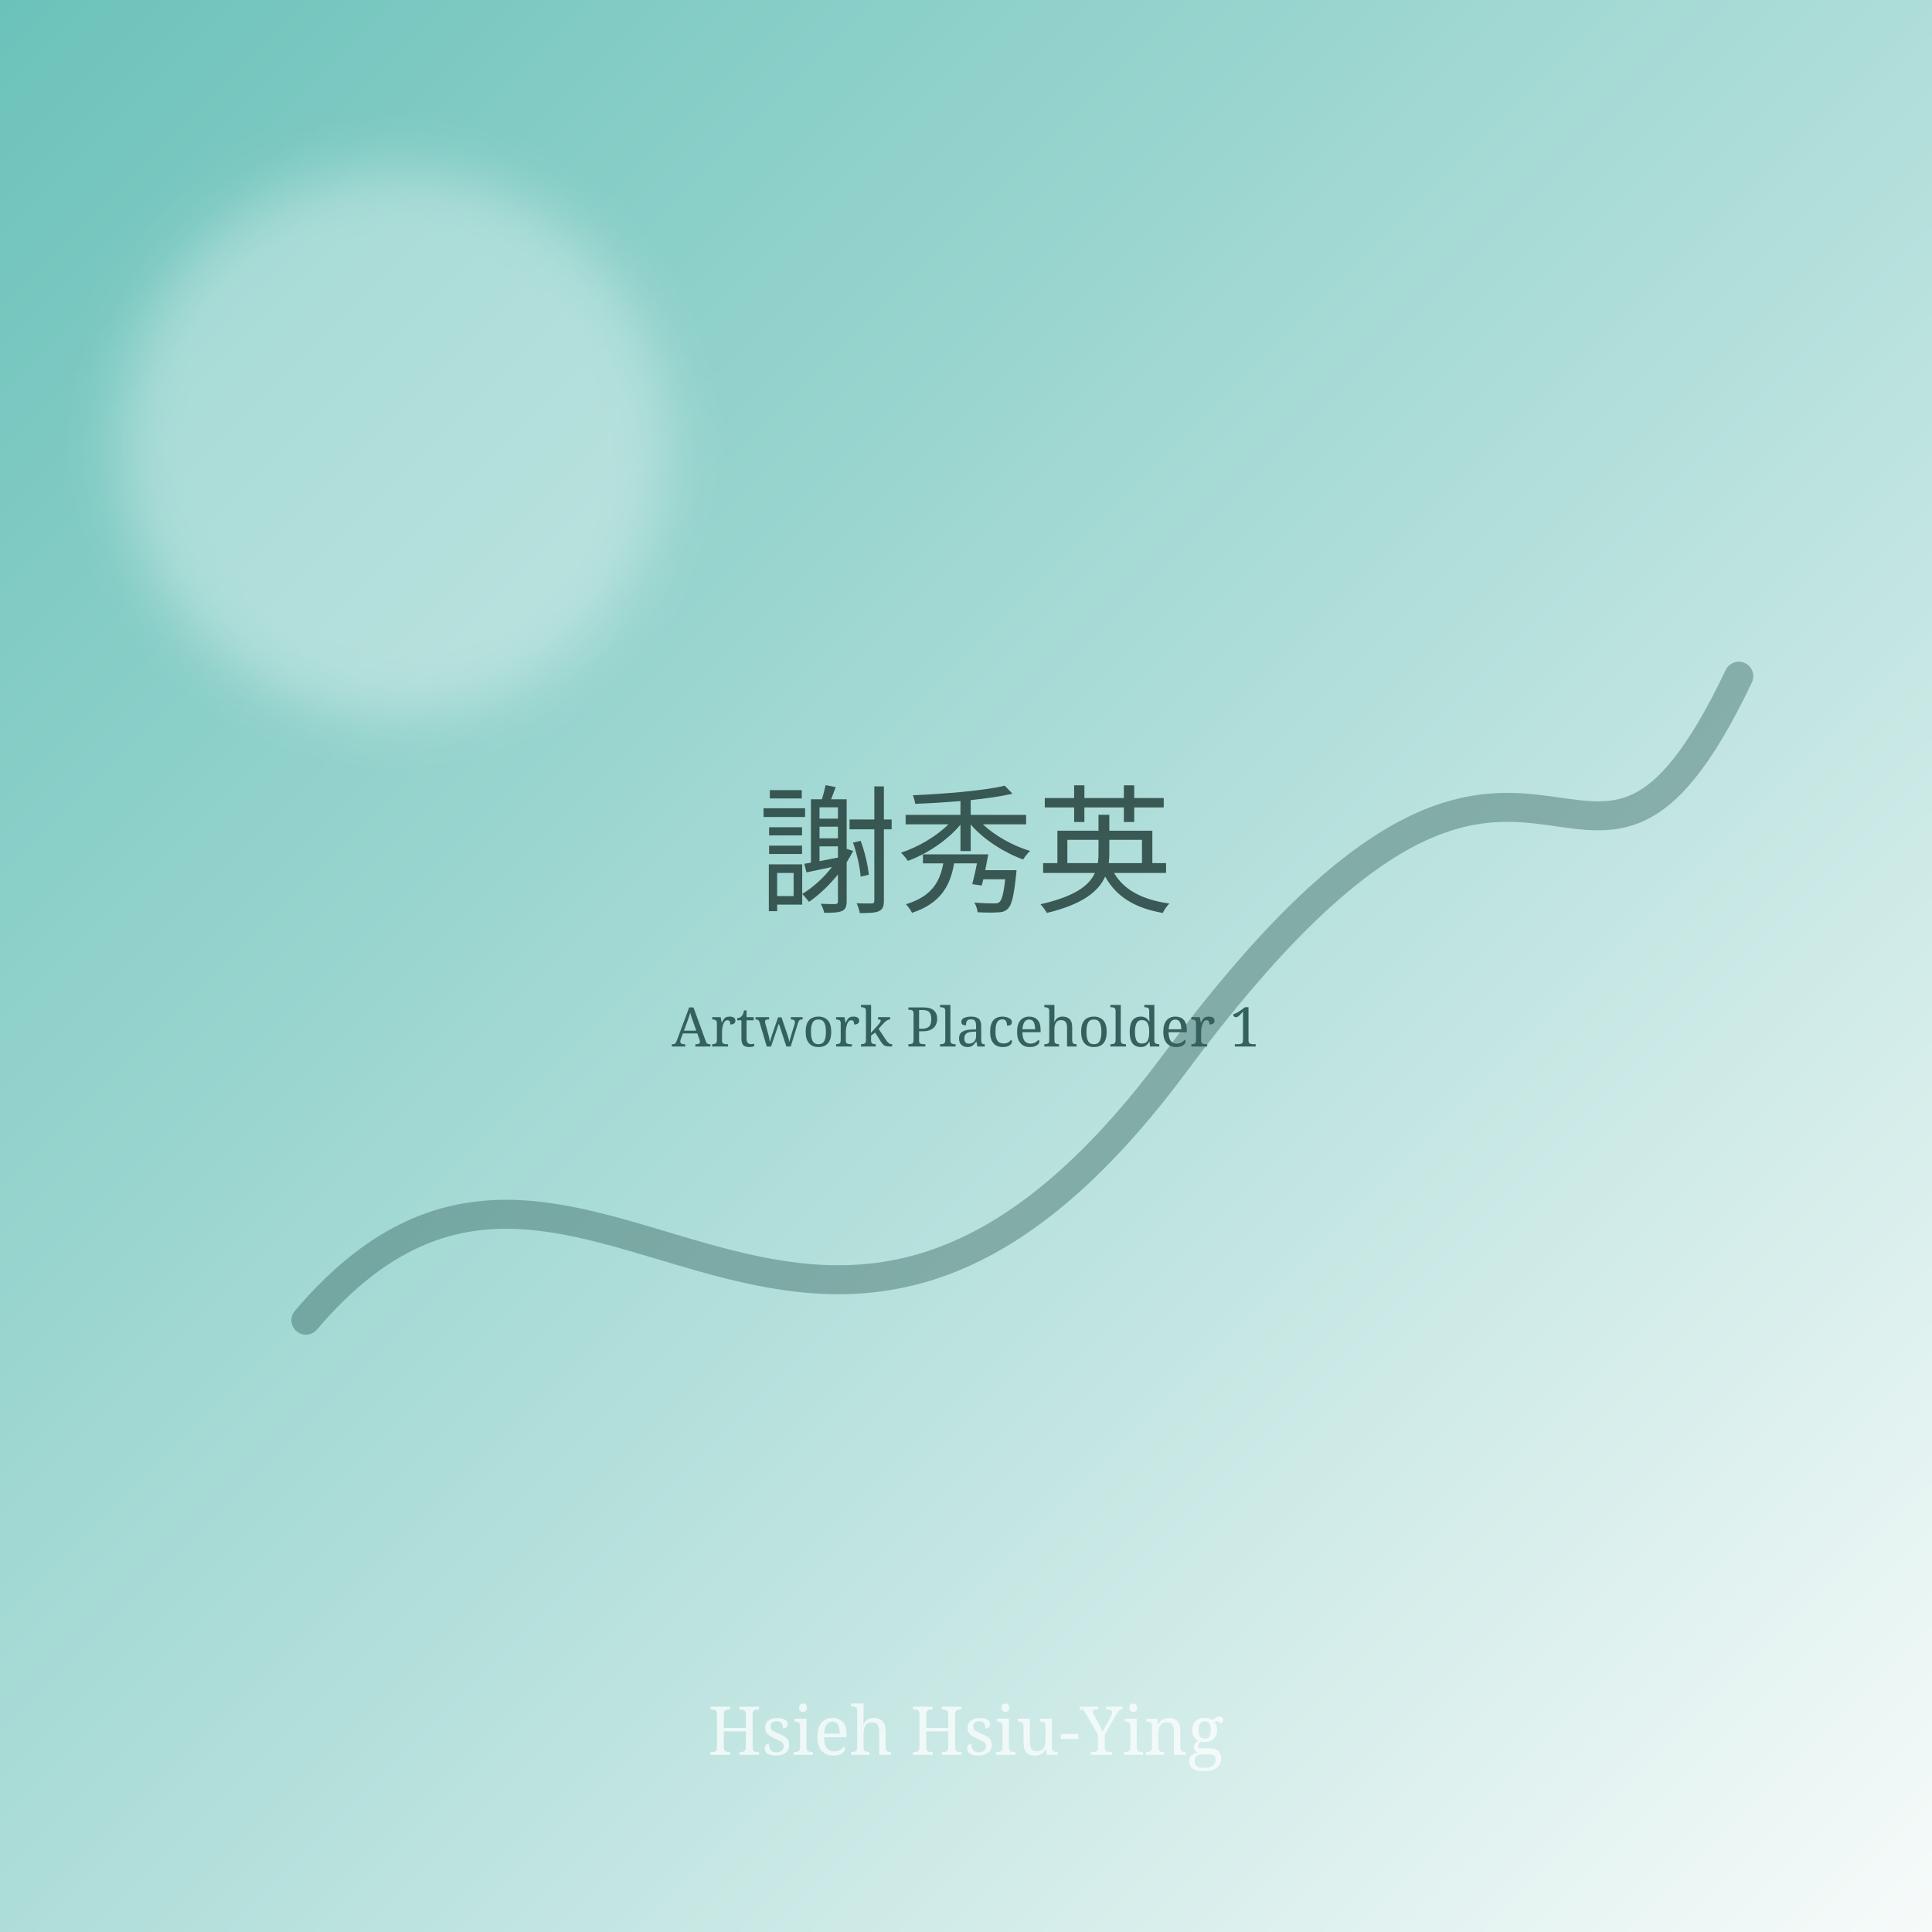
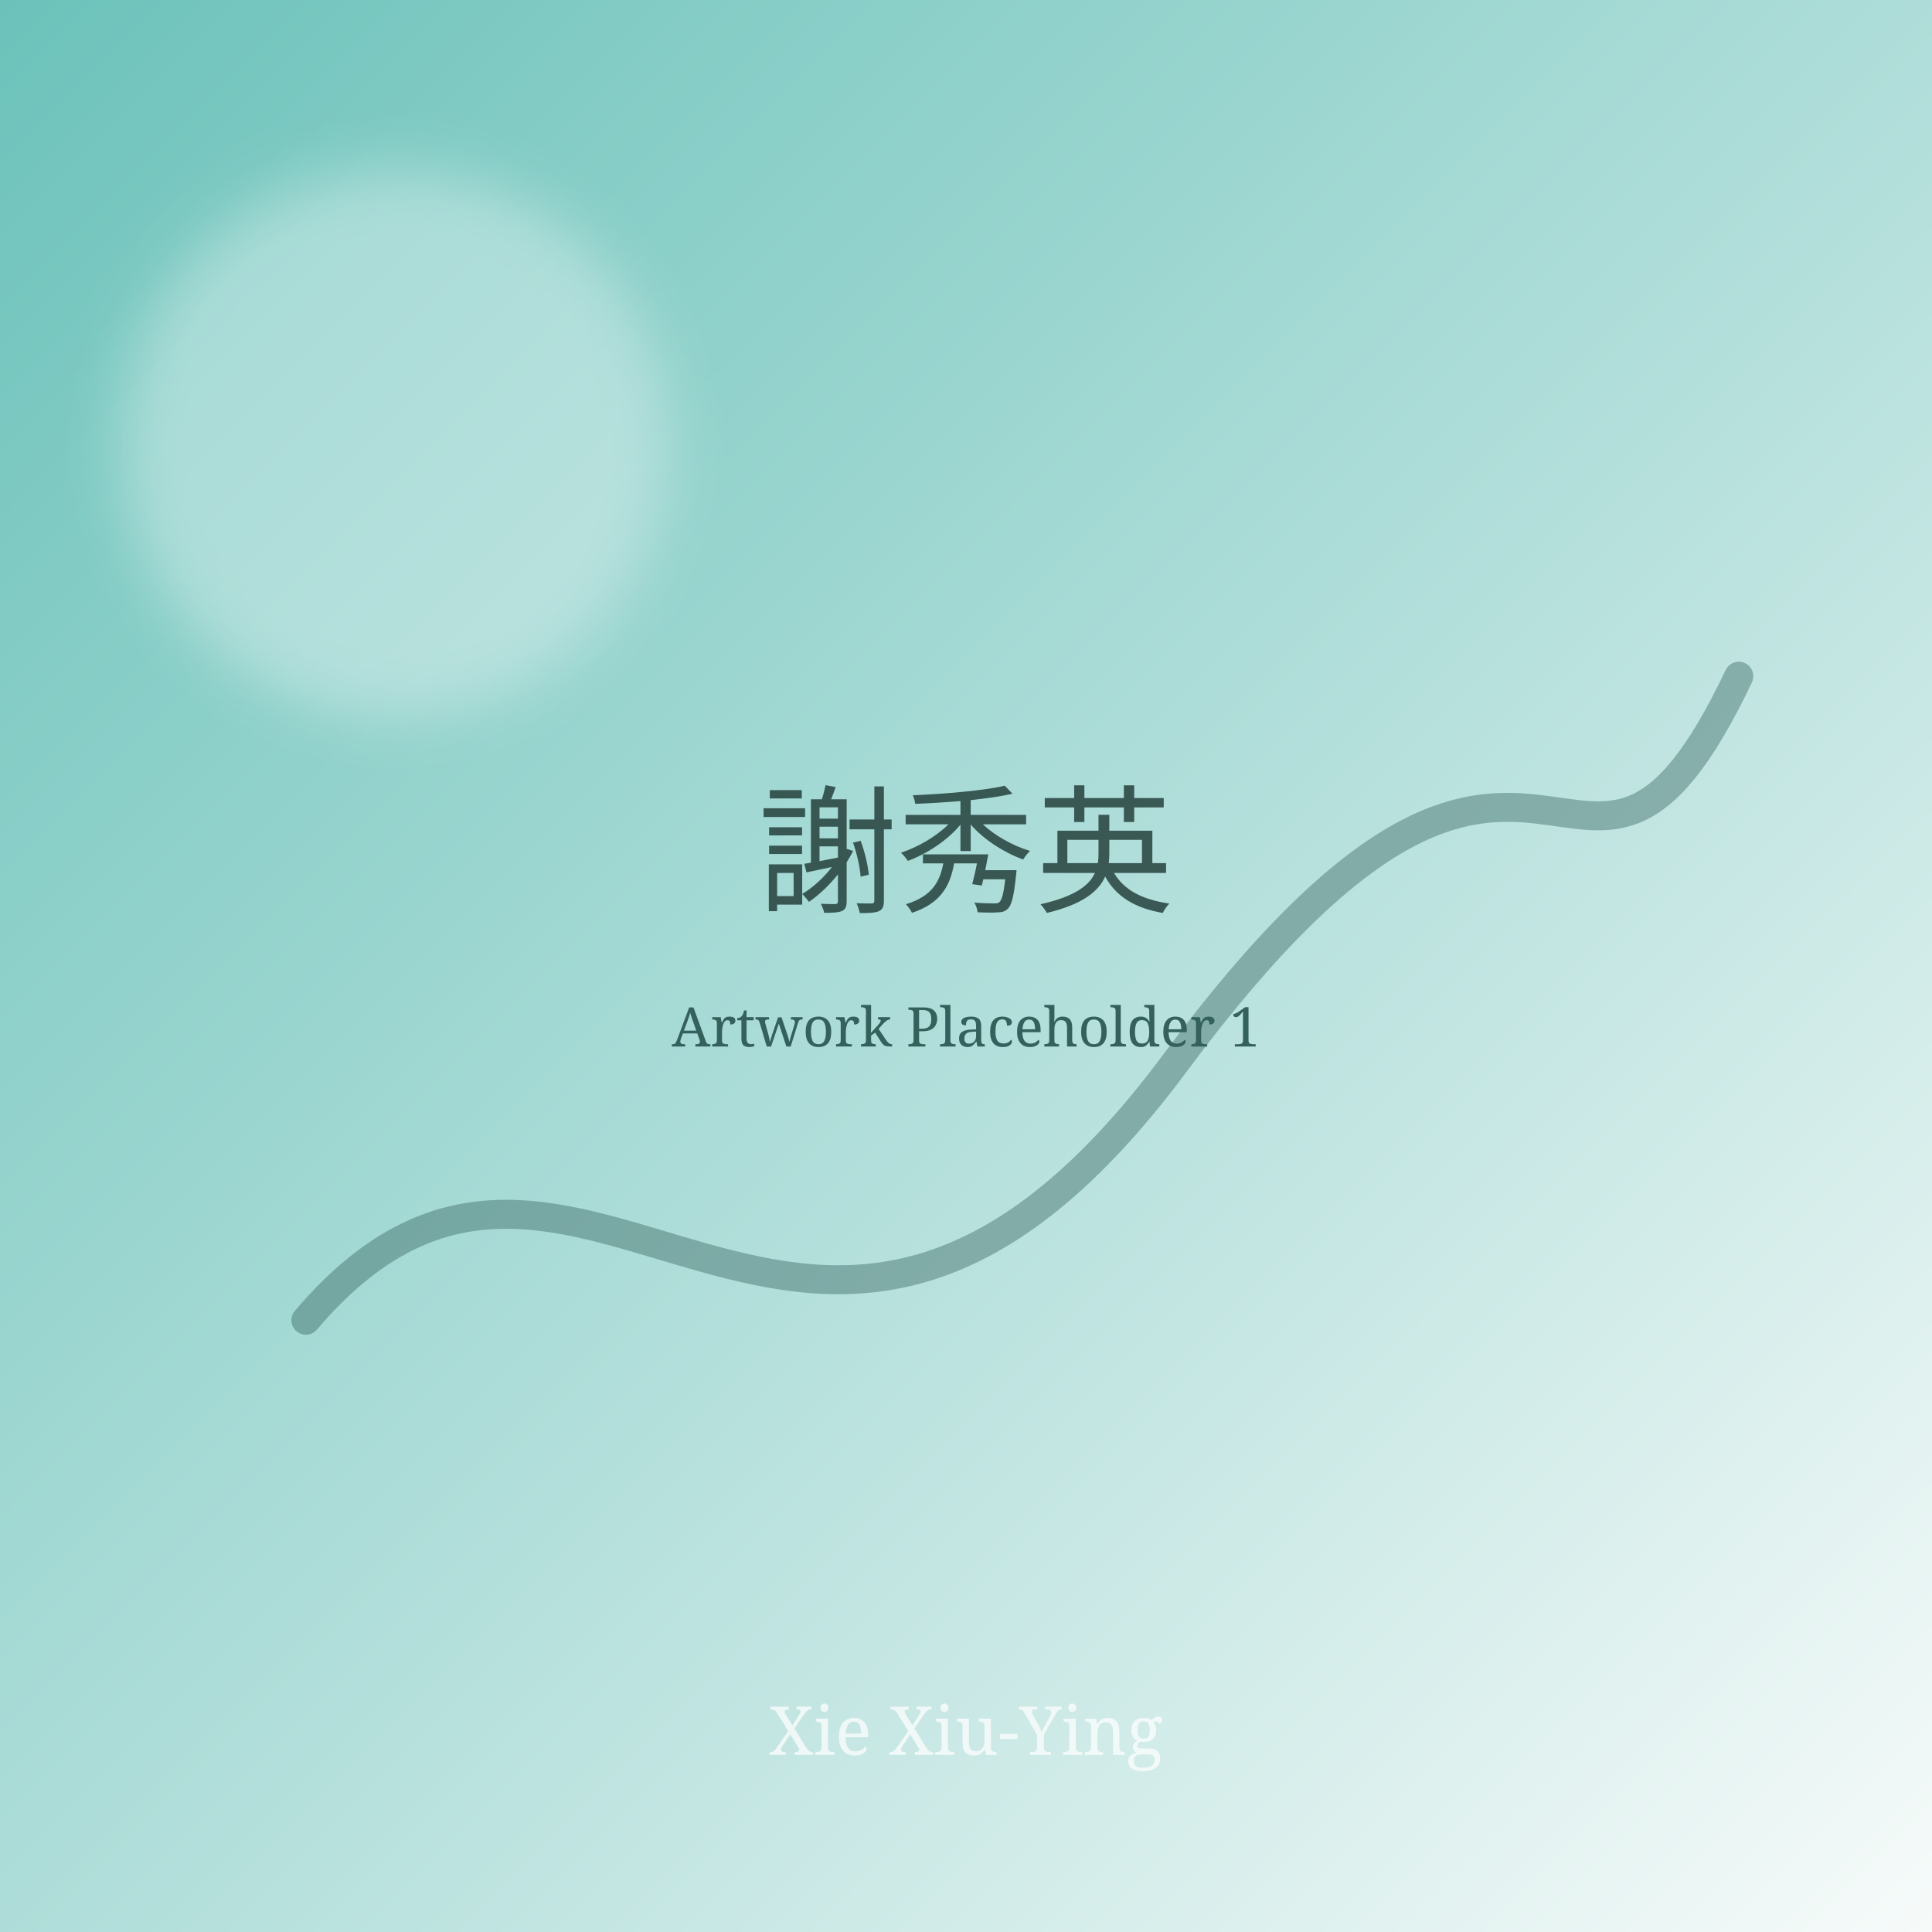
<svg xmlns="http://www.w3.org/2000/svg" viewBox="0 0 1200 1200">
  <defs>
    <linearGradient id="g" x1="0" x2="1" y1="0" y2="1">
      <stop stop-color="#6bc2ba" />
      <stop offset=".55" stop-color="#b5e0dc" />
      <stop offset="1" stop-color="#f7fbfa" />
    </linearGradient>
    <filter id="blur">
      <feGaussianBlur stdDeviation="18" />
    </filter>
  </defs>
  <rect width="1200" height="1200" fill="url(#g)" />
  <circle cx="245" cy="275" r="170" fill="#ffffff55" filter="url(#blur)" />
  <path d="M190 820 C360 620 500 970 730 660 S980 630 1080 420" fill="none" stroke="#35615d" stroke-width="18" stroke-linecap="round" opacity=".42" />
  <text x="600" y="560" text-anchor="middle" font-family="serif" font-size="86" fill="#203a37" opacity=".82">謝秀英</text>
  <text x="600" y="650" text-anchor="middle" font-family="serif" font-size="34" fill="#35615d">Artwork Placeholder 1</text>
-   <text x="600" y="1090" text-anchor="middle" font-family="serif" font-size="42" fill="#ffffff" opacity=".72">Hsieh Hsiu-Ying</text>
+   <text x="600" y="1090" text-anchor="middle" font-family="serif" font-size="42" fill="#ffffff" opacity=".72">Xie Xiu-Ying</text>
</svg>
